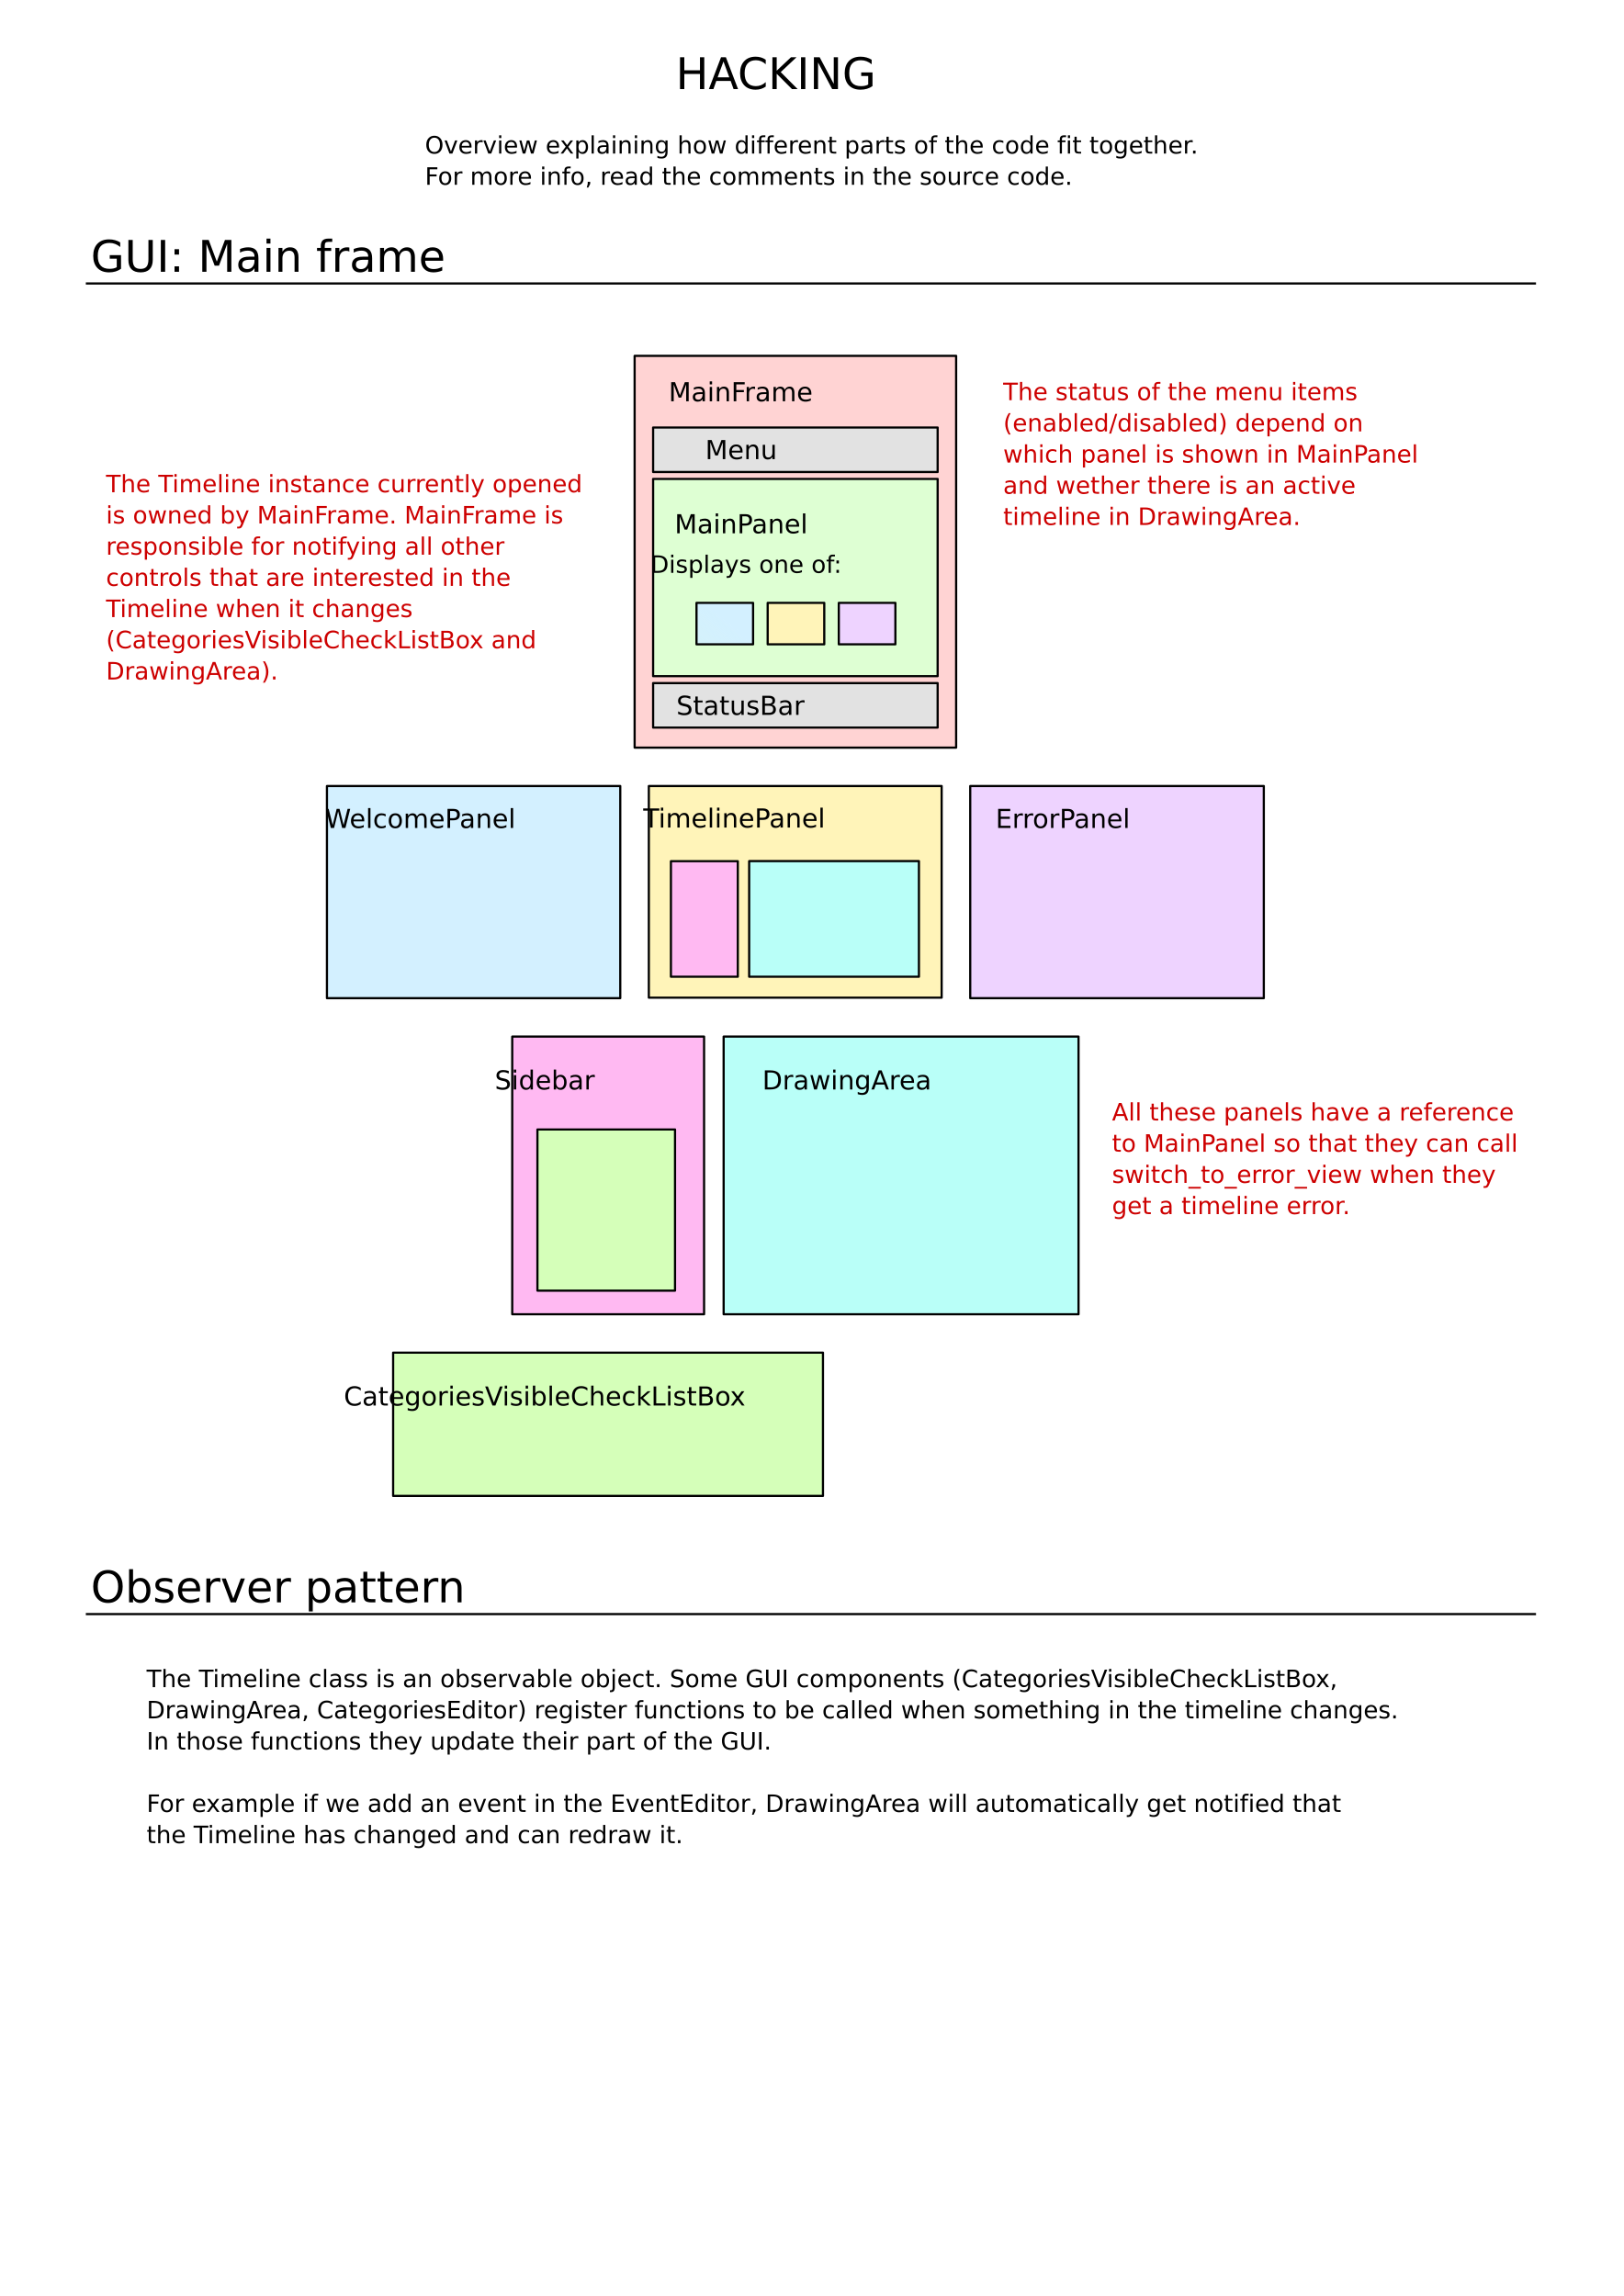
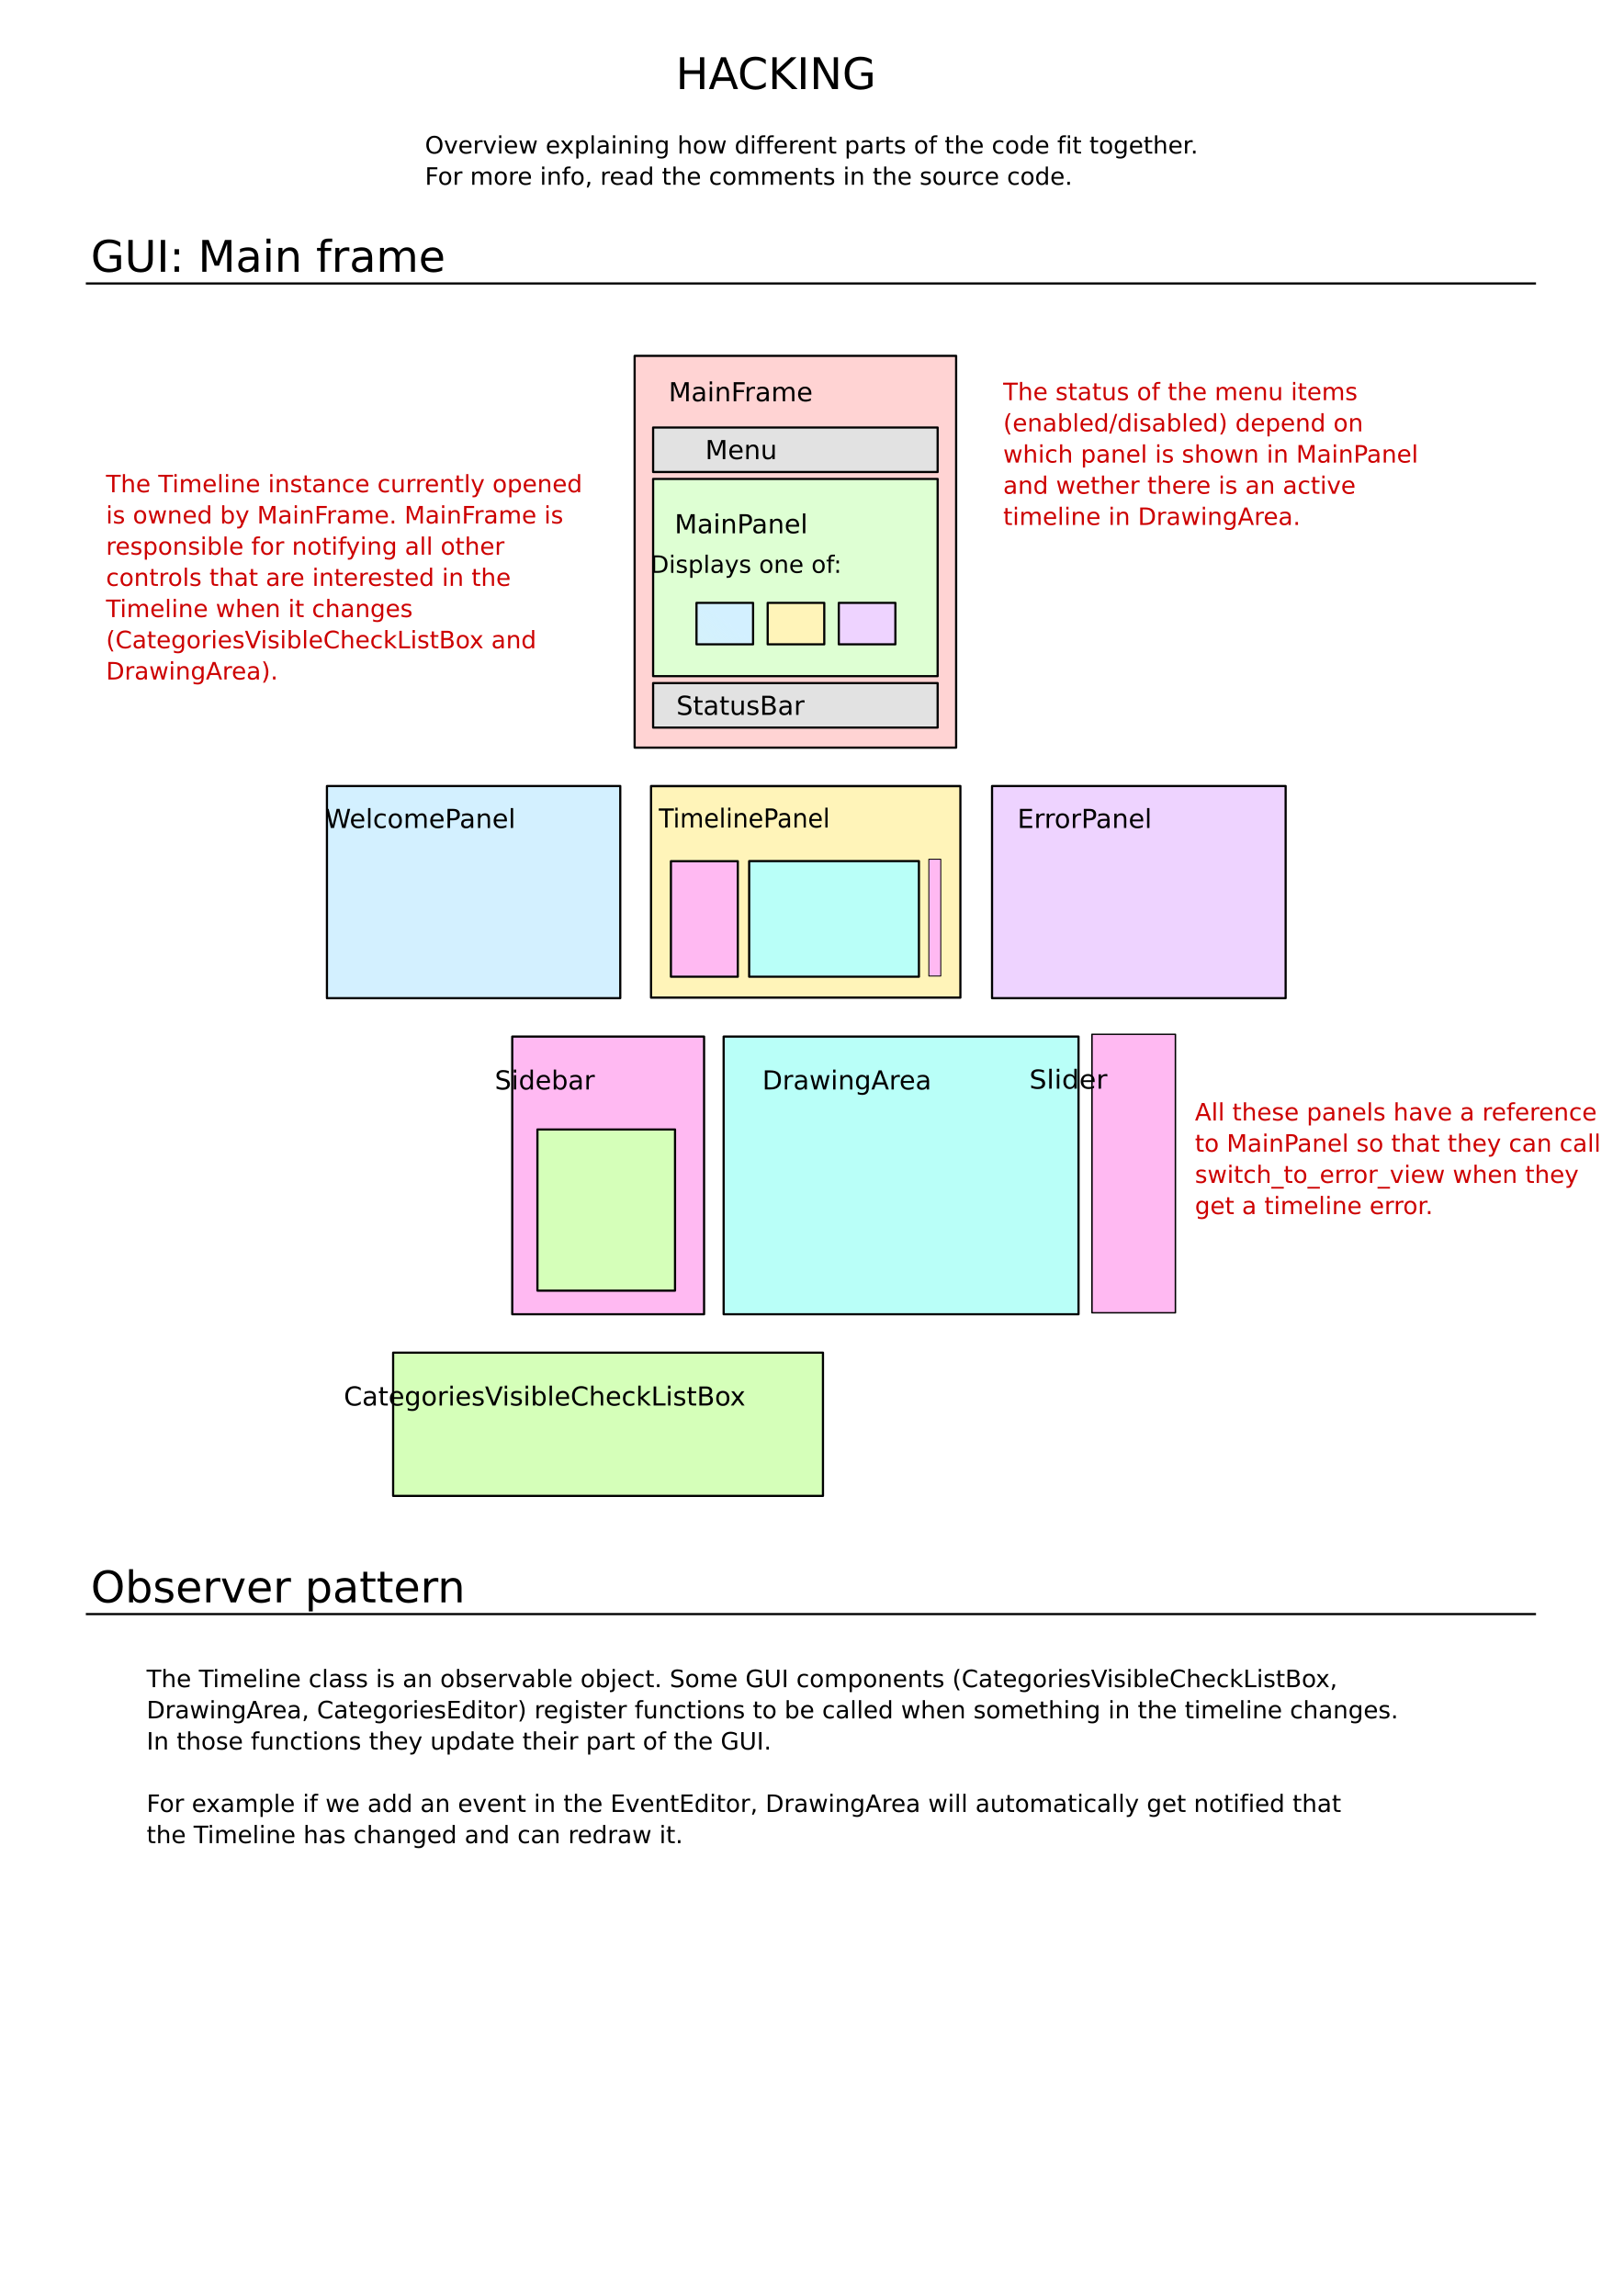
<svg xmlns="http://www.w3.org/2000/svg" xmlns:xlink="http://www.w3.org/1999/xlink" width="744.094" height="1052.362" id="svg2" version="1.0">
  <defs id="defs4">
    <linearGradient id="linearGradient3217">
      <stop style="stop-color:#d3f0ff;stop-opacity:1;" offset="0" id="stop3219" />
      <stop style="stop-color:#d3f0ff;stop-opacity:0;" offset="1" id="stop3221" />
    </linearGradient>
    <linearGradient xlink:href="#linearGradient3217" id="linearGradient3009" gradientUnits="userSpaceOnUse" gradientTransform="matrix(0.8852262,0,0,0.6966304,-14.27169,247.7808)" x1="305.066" y1="124.032" x2="139.401" y2="272.524" />
  </defs>
  <g id="layer1" transform="translate(-37.86187,-26.71324)">
    <text xml:space="preserve" style="font-size:20px;font-style:normal;font-variant:normal;font-weight:normal;font-stretch:normal;text-align:center;line-height:140%;writing-mode:lr-tb;text-anchor:middle;fill:#000000;fill-opacity:1;stroke:none;stroke-width:1px;stroke-linecap:butt;stroke-linejoin:miter;stroke-opacity:1;font-family:DejaVu Sans;-inkscape-font-specification:DejaVu Sans" x="409.325" y="67.537" id="text3326">
      <tspan id="tspan3328" x="409.325" y="67.537">HACKING</tspan>
    </text>
    <text xml:space="preserve" style="font-size:11px;font-style:normal;font-variant:normal;font-weight:normal;font-stretch:normal;text-align:start;line-height:130%;writing-mode:lr-tb;text-anchor:start;fill:#000000;fill-opacity:1;stroke:none;stroke-width:1px;stroke-linecap:butt;stroke-linejoin:miter;stroke-opacity:1;font-family:DejaVu Sans;-inkscape-font-specification:DejaVu Sans" x="232.597" y="97.101" id="text3330">
      <tspan x="232.597" y="97.101" id="tspan3334">Overview explaining how different parts of the code fit together.</tspan>
      <tspan x="232.597" y="111.401" id="tspan4070">For more info, read the comments in the source code.</tspan>
    </text>
    <g id="g3342" transform="translate(38.83629,-4.061e-2)">
      <text xml:space="preserve" style="font-size:20px;font-style:normal;font-variant:normal;font-weight:normal;font-stretch:normal;text-align:start;line-height:100%;writing-mode:lr-tb;text-anchor:start;fill:#000000;fill-opacity:1;stroke:none;stroke-width:1px;stroke-linecap:butt;stroke-linejoin:miter;stroke-opacity:1;font-family:DejaVu Sans;-inkscape-font-specification:DejaVu Sans" x="40.628" y="151.312" id="text3336">
        <tspan id="tspan3338" x="40.628" y="151.312">GUI: Main frame</tspan>
      </text>
      <path id="path3340" d="M 38.362,156.682 L 702.928,156.682" style="fill:none;fill-rule:evenodd;stroke:#000000;stroke-width:1px;stroke-linecap:butt;stroke-linejoin:miter;stroke-opacity:1" />
    </g>
    <text xml:space="preserve" style="font-size:11px;font-style:normal;font-variant:normal;font-weight:normal;font-stretch:normal;text-align:start;line-height:130%;writing-mode:lr-tb;text-anchor:start;fill:#000000;fill-opacity:1;stroke:none;stroke-width:1px;stroke-linecap:butt;stroke-linejoin:miter;stroke-opacity:1;font-family:DejaVu Sans;-inkscape-font-specification:DejaVu Sans" x="105.042" y="800.021" id="text3871">
      <tspan x="105.042" y="800.021" id="tspan3895">The Timeline class is an observable object. Some GUI components (CategoriesVisibleCheckListBox,</tspan>
      <tspan x="105.042" y="814.321" id="tspan3901">DrawingArea, CategoriesEditor) register functions to be called when something in the timeline changes.</tspan>
      <tspan x="105.042" y="828.621" id="tspan3903">In those functions they update their part of the GUI.</tspan>
      <tspan x="105.042" y="842.921" id="tspan4062" />
      <tspan x="105.042" y="857.221" id="tspan4064">For example if we add an event in the EventEditor, DrawingArea will automatically get notified that</tspan>
      <tspan x="105.042" y="871.521" id="tspan4066">the Timeline has changed and can redraw it.</tspan>
    </text>
    <g id="g3945" transform="translate(-7.119748,-62)">
      <g transform="translate(120.4702,-34)" id="g2950">
        <g id="g2531" transform="translate(-0.8159603,72.12531)">
          <g transform="translate(-174.2415,314.233)" id="g3183">
            <rect y="96.625" x="249.399" height="97.24" width="134.416" id="rect3185" style="opacity:1;fill:#d3f0ff;fill-opacity:1;fill-rule:nonzero;stroke:#000000;stroke-width:1;stroke-linecap:butt;stroke-linejoin:round;stroke-miterlimit:4;stroke-dasharray:none;stroke-dashoffset:0;stroke-opacity:1" />
            <text id="text3187" y="115.849" x="317.013" style="font-size:12px;font-style:normal;font-variant:normal;font-weight:normal;font-stretch:normal;text-align:center;line-height:140%;writing-mode:lr-tb;text-anchor:middle;fill:#000000;fill-opacity:1;stroke:none;stroke-width:1px;stroke-linecap:butt;stroke-linejoin:miter;stroke-opacity:1;font-family:DejaVu Sans;-inkscape-font-specification:DejaVu Sans" xml:space="preserve">
              <tspan y="115.849" x="317.013" id="tspan3189">WelcomePanel</tspan>
            </text>
          </g>
-           <g transform="translate(98.31759,314.233)" id="g3199">
-             <rect y="96.625" x="271.634" height="97.24" width="134.545" id="rect3201" style="opacity:1;fill:#eed3ff;fill-opacity:1;fill-rule:nonzero;stroke:#000000;stroke-width:1;stroke-linecap:butt;stroke-linejoin:round;stroke-miterlimit:4;stroke-dasharray:none;stroke-dashoffset:0;stroke-opacity:1" />
-             <text id="text3203" y="115.849" x="338.873" style="font-size:12px;font-style:normal;font-variant:normal;font-weight:normal;font-stretch:normal;text-align:center;line-height:140%;writing-mode:lr-tb;text-anchor:middle;fill:#000000;fill-opacity:1;stroke:none;stroke-width:1px;stroke-linecap:butt;stroke-linejoin:miter;stroke-opacity:1;font-family:DejaVu Sans;-inkscape-font-specification:DejaVu Sans" xml:space="preserve">
-               <tspan y="115.849" x="338.873" id="tspan3205">ErrorPanel</tspan>
+           <g transform="translate(116.3176,314.233)" id="g3199">
+             <rect y="96.625" x="263.634" height="97.24" width="134.545" id="rect3201" style="opacity:1;fill:#eed3ff;fill-opacity:1;fill-rule:nonzero;stroke:#000000;stroke-width:1;stroke-linecap:butt;stroke-linejoin:round;stroke-miterlimit:4;stroke-dasharray:none;stroke-dashoffset:0;stroke-opacity:1" />
+             <text id="text3203" y="115.849" x="330.873" style="font-size:12px;font-style:normal;font-variant:normal;font-weight:normal;font-stretch:normal;text-align:center;line-height:140%;writing-mode:lr-tb;text-anchor:middle;fill:#000000;fill-opacity:1;stroke:none;stroke-width:1px;stroke-linecap:butt;stroke-linejoin:miter;stroke-opacity:1;font-family:DejaVu Sans;-inkscape-font-specification:DejaVu Sans" xml:space="preserve">
+               <tspan y="115.849" x="330.873" id="tspan3205">ErrorPanel</tspan>
            </text>
          </g>
          <g transform="translate(-4.8268486e-5,0)" id="g2523">
-             <g transform="translate(-49.14353,329.2524)" id="g3191">
-               <rect y="81.606" x="271.809" height="97.004" width="134.194" id="rect3193" style="opacity:1;fill:#fff4b9;fill-opacity:1;fill-rule:nonzero;stroke:#000000;stroke-width:1;stroke-linecap:butt;stroke-linejoin:round;stroke-miterlimit:4;stroke-dasharray:none;stroke-dashoffset:0;stroke-opacity:1" />
-               <text id="text3195" y="100.63" x="339.555" style="font-size:12px;font-style:normal;font-variant:normal;font-weight:normal;font-stretch:normal;text-align:center;line-height:140%;writing-mode:lr-tb;text-anchor:middle;fill:#000000;fill-opacity:1;stroke:none;stroke-width:1px;stroke-linecap:butt;stroke-linejoin:miter;stroke-opacity:1;font-family:DejaVu Sans;-inkscape-font-specification:DejaVu Sans" xml:space="preserve">
-                 <tspan y="100.63" x="339.555" id="tspan3197">TimelinePanel</tspan>
+             <g transform="matrix(0.9401441,0,0,1,-31.89412,329.2524)" id="g3191">
+               <rect y="81.635" x="271.839" height="96.945" width="150.799" id="rect3193" style="opacity:1;fill:#fff4b9;fill-opacity:1;fill-rule:nonzero;stroke:#000000;stroke-width:1.06;stroke-linecap:butt;stroke-linejoin:round;stroke-miterlimit:4;stroke-dasharray:none;stroke-dashoffset:0;stroke-opacity:1" />
+               <text id="text3195" y="100.63" x="345.937" style="font-size:12px;font-style:normal;font-variant:normal;font-weight:normal;font-stretch:normal;text-align:center;line-height:140%;writing-mode:lr-tb;text-anchor:middle;fill:#000000;fill-opacity:1;stroke:none;stroke-width:1px;stroke-linecap:butt;stroke-linejoin:miter;stroke-opacity:1;font-family:DejaVu Sans;-inkscape-font-specification:DejaVu Sans" xml:space="preserve">
+                 <tspan y="100.63" x="345.937" id="tspan3197">TimelinePanel</tspan>
              </text>
            </g>
            <rect style="opacity:1;fill:#ffb9f2;fill-opacity:1;fill-rule:nonzero;stroke:#000000;stroke-width:1;stroke-linecap:butt;stroke-linejoin:round;stroke-miterlimit:4;stroke-dasharray:none;stroke-dashoffset:0;stroke-opacity:1" id="rect3262" width="30.653" height="52.954" x="232.79" y="445.312" />
            <rect y="445.273" x="268.647" height="52.994" width="77.796" id="rect3264" style="opacity:1;fill:#b9fff8;fill-opacity:1;fill-rule:nonzero;stroke:#000000;stroke-width:1;stroke-linecap:butt;stroke-linejoin:round;stroke-miterlimit:4;stroke-dasharray:none;stroke-dashoffset:0;stroke-opacity:1" />
+             <rect style="opacity:1;fill:#ffb9f2;fill-opacity:1;fill-rule:nonzero;stroke:#000000;stroke-width:0.425;stroke-linecap:butt;stroke-linejoin:round;stroke-miterlimit:4;stroke-dasharray:none;stroke-dashoffset:0;stroke-opacity:1" id="rect2653" width="5.474" height="53.529" x="350.986" y="444.416" />
          </g>
        </g>
        <g id="g2497" transform="translate(-169.952,-66.4112)">
          <g id="g2491">
            <g transform="translate(34.21032,727.4997)" id="g3270">
              <rect y="81.606" x="240.416" height="65.66" width="196.98" id="rect3272" style="opacity:1;fill:#d5ffb9;fill-opacity:1;fill-rule:nonzero;stroke:#000000;stroke-width:1;stroke-linecap:butt;stroke-linejoin:round;stroke-miterlimit:4;stroke-dasharray:none;stroke-dashoffset:0;stroke-opacity:1" />
              <text id="text3274" y="105.849" x="338.468" style="font-size:12px;font-style:normal;font-variant:normal;font-weight:normal;font-stretch:normal;text-align:center;line-height:140%;writing-mode:lr-tb;text-anchor:middle;fill:#000000;fill-opacity:1;stroke:none;stroke-width:1px;stroke-linecap:butt;stroke-linejoin:miter;stroke-opacity:1;font-family:DejaVu Sans;-inkscape-font-specification:DejaVu Sans" xml:space="preserve">
                <tspan y="105.849" x="338.468" id="tspan3276">CategoriesVisibleCheckListBox</tspan>
              </text>
            </g>
          </g>
        </g>
        <g id="g2580" transform="translate(-2.919929,72.12884)">
          <g id="g3254" transform="translate(1.46406,444.0849)">
            <rect style="opacity:1;fill:#b9fff8;fill-opacity:1;fill-rule:nonzero;stroke:#000000;stroke-width:1;stroke-linecap:butt;stroke-linejoin:round;stroke-miterlimit:4;stroke-dasharray:none;stroke-dashoffset:0;stroke-opacity:1" id="rect3256" width="162.635" height="127.279" x="257.589" y="81.606" />
            <text xml:space="preserve" style="font-size:12px;font-style:normal;font-variant:normal;font-weight:normal;font-stretch:normal;text-align:center;line-height:140%;writing-mode:lr-tb;text-anchor:middle;fill:#000000;fill-opacity:1;stroke:none;stroke-width:1px;stroke-linecap:butt;stroke-linejoin:miter;stroke-opacity:1;font-family:DejaVu Sans;-inkscape-font-specification:DejaVu Sans" x="338.86" y="105.849" id="text3258">
              <tspan id="tspan3260" x="338.86" y="105.849">DrawingArea</tspan>
            </text>
          </g>
          <g id="g2573">
            <g id="g3246" transform="translate(-132.773,444.0849)">
              <rect style="opacity:1;fill:#ffb9f2;fill-opacity:1;fill-rule:nonzero;stroke:#000000;stroke-width:1;stroke-linecap:butt;stroke-linejoin:round;stroke-miterlimit:4;stroke-dasharray:none;stroke-dashoffset:0;stroke-opacity:1" id="rect3248" width="87.918" height="127.279" x="294.947" y="81.606" />
              <text xml:space="preserve" style="font-size:12px;font-style:normal;font-variant:normal;font-weight:normal;font-stretch:normal;text-align:center;line-height:140%;writing-mode:lr-tb;text-anchor:middle;fill:#000000;fill-opacity:1;stroke:none;stroke-width:1px;stroke-linecap:butt;stroke-linejoin:miter;stroke-opacity:1;font-family:DejaVu Sans;-inkscape-font-specification:DejaVu Sans" x="338.468" y="105.849" id="text3250">
                <tspan id="tspan3252" x="338.468" y="105.849">Sidebar</tspan>
              </text>
            </g>
            <rect y="568.272" x="173.718" height="73.872" width="63.058" id="rect3278" style="opacity:1;fill:#d5ffb9;fill-opacity:1;fill-rule:nonzero;stroke:#000000;stroke-width:1;stroke-linecap:butt;stroke-linejoin:round;stroke-miterlimit:4;stroke-dasharray:none;stroke-dashoffset:0;stroke-opacity:1" />
+           </g>
+           <g id="g2635" transform="matrix(1.045433,0,0,1,258.4875,-0.8584385)">
+             <g id="g2637" transform="translate(-132.773,444.0849)">
+               <rect style="opacity:1;fill:#ffb9f2;fill-opacity:1;fill-rule:nonzero;stroke:#000000;stroke-width:0.646;stroke-linecap:butt;stroke-linejoin:round;stroke-miterlimit:4;stroke-dasharray:none;stroke-dashoffset:0;stroke-opacity:1" id="rect2639" width="36.58" height="127.641" x="294.774" y="81.425" />
+               <text xml:space="preserve" style="font-size:12px;font-style:normal;font-variant:normal;font-weight:normal;font-stretch:normal;text-align:center;line-height:140%;writing-mode:lr-tb;text-anchor:middle;fill:#000000;fill-opacity:1;stroke:none;stroke-width:1px;stroke-linecap:butt;stroke-linejoin:miter;stroke-opacity:1;font-family:DejaVu Sans;-inkscape-font-specification:DejaVu Sans" x="313.019" y="106.354" id="text2641">
+                 <tspan id="tspan2643" x="313.019" y="106.354">Slider</tspan>
+               </text>
+               <text xml:space="preserve" style="font-size:40px;font-style:normal;font-weight:normal;fill:#000000;fill-opacity:1;stroke:none;stroke-width:1px;stroke-linecap:butt;stroke-linejoin:miter;stroke-opacity:1;font-family:Bitstream Vera Sans" x="552.953" y="461.031" id="text2647" transform="translate(-205.6285,-392.642)">
+                 <tspan id="tspan2649" x="552.953" y="461.031" />
+                 <tspan id="tspan2651" x="552.953" y="511.031" />
+               </text>
+             </g>
          </g>
        </g>
        <g id="g2548" transform="translate(3.560836,73.99998)">
          <g transform="translate(-37.2937,138.7839)" id="g3178">
            <rect style="opacity:1;fill:#ffd3d3;fill-opacity:1;fill-rule:nonzero;stroke:#000000;stroke-width:1;stroke-linecap:butt;stroke-linejoin:round;stroke-miterlimit:4;stroke-dasharray:none;stroke-dashoffset:0;stroke-opacity:1" id="rect2383" width="147.339" height="179.574" x="249.074" y="73.029" />
            <text xml:space="preserve" style="font-size:12px;font-style:normal;font-variant:normal;font-weight:normal;font-stretch:normal;text-align:center;line-height:100%;writing-mode:lr-tb;text-anchor:middle;fill:#000000;fill-opacity:1;stroke:none;stroke-width:1px;stroke-linecap:butt;stroke-linejoin:miter;stroke-opacity:1;font-family:DejaVu Sans;-inkscape-font-specification:DejaVu Sans" x="322.474" y="93.849" id="text3155">
              <tspan id="tspan3157" x="322.474" y="93.849">MainFrame</tspan>
            </text>
          </g>
          <g transform="translate(-72.40717,193.9239)" id="g3314">
            <rect style="opacity:1;fill:#e2e2e2;fill-opacity:1;fill-rule:nonzero;stroke:#000000;stroke-width:1;stroke-linecap:butt;stroke-linejoin:round;stroke-miterlimit:4;stroke-dasharray:none;stroke-dashoffset:0;stroke-opacity:1" id="rect3302" width="130.39" height="20.394" x="292.662" y="167.88" />
            <text id="text3310" y="182.445" x="357.468" style="font-size:12px;font-style:normal;font-variant:normal;font-weight:normal;font-stretch:normal;text-align:center;line-height:100%;writing-mode:lr-tb;text-anchor:middle;fill:#000000;fill-opacity:1;stroke:none;stroke-width:1px;stroke-linecap:butt;stroke-linejoin:miter;stroke-opacity:1;font-family:DejaVu Sans;-inkscape-font-specification:DejaVu Sans" xml:space="preserve">
              <tspan y="182.445" x="357.468" id="tspan3312">StatusBar</tspan>
            </text>
          </g>
          <g transform="translate(-2.83684,20.6148)" id="g3169">
            <rect y="247.617" x="223.092" height="90.394" width="130.39" id="rect3163" style="opacity:1;fill:#deffd3;fill-opacity:1;fill-rule:nonzero;stroke:#000000;stroke-width:1;stroke-linecap:butt;stroke-linejoin:round;stroke-miterlimit:4;stroke-dasharray:none;stroke-dashoffset:0;stroke-opacity:1" />
            <text id="text3159" y="290.667" x="288.419" style="font-size:11px;font-style:normal;font-variant:normal;font-weight:normal;font-stretch:normal;text-align:center;line-height:100%;writing-mode:lr-tb;text-anchor:middle;fill:#000000;fill-opacity:1;stroke:none;stroke-width:1px;stroke-linecap:butt;stroke-linejoin:miter;stroke-opacity:1;font-family:DejaVu Sans;-inkscape-font-specification:DejaVu Sans" xml:space="preserve">
              <tspan y="290.667" x="288.419" id="tspan3161">Displays one of:</tspan>
            </text>
            <text id="text3165" y="272.524" x="288.254" style="font-size:12px;font-style:normal;font-variant:normal;font-weight:normal;font-stretch:normal;text-align:center;line-height:100%;writing-mode:lr-tb;text-anchor:middle;fill:#000000;fill-opacity:1;stroke:none;stroke-width:1px;stroke-linecap:butt;stroke-linejoin:miter;stroke-opacity:1;font-family:DejaVu Sans;-inkscape-font-specification:DejaVu Sans" xml:space="preserve">
              <tspan y="272.524" x="288.254" id="tspan3167">MainPanel</tspan>
            </text>
          </g>
          <rect y="325.037" x="305.344" height="19" width="25.932" id="rect3215" style="opacity:1;fill:#eed3ff;fill-opacity:1;fill-rule:nonzero;stroke:#000000;stroke-width:1;stroke-linecap:butt;stroke-linejoin:round;stroke-miterlimit:4;stroke-dasharray:none;stroke-dashoffset:0;stroke-opacity:1" />
          <rect y="325.037" x="240.132" height="19" width="25.932" id="rect3211" style="opacity:1;fill:url(#linearGradient3009);fill-opacity:1;fill-rule:nonzero;stroke:#000000;stroke-width:1;stroke-linecap:butt;stroke-linejoin:round;stroke-miterlimit:4;stroke-dasharray:none;stroke-dashoffset:0;stroke-opacity:1" />
          <rect style="opacity:1;fill:#fff4b9;fill-opacity:1;fill-rule:nonzero;stroke:#000000;stroke-width:1;stroke-linecap:butt;stroke-linejoin:round;stroke-miterlimit:4;stroke-dasharray:none;stroke-dashoffset:0;stroke-opacity:1" id="rect3213" width="25.932" height="19" x="272.756" y="325.037" />
          <g transform="translate(-70.97861,193.9239)" id="g3319">
            <rect y="50.737" x="291.234" height="20.394" width="130.39" id="rect3304" style="opacity:1;fill:#e2e2e2;fill-opacity:1;fill-rule:nonzero;stroke:#000000;stroke-width:1;stroke-linecap:butt;stroke-linejoin:round;stroke-miterlimit:4;stroke-dasharray:none;stroke-dashoffset:0;stroke-opacity:1" />
            <text id="text3306" y="65.223" x="356.39" style="font-size:12px;font-style:normal;font-variant:normal;font-weight:normal;font-stretch:normal;text-align:center;line-height:100%;writing-mode:lr-tb;text-anchor:middle;fill:#000000;fill-opacity:1;stroke:none;stroke-width:1px;stroke-linecap:butt;stroke-linejoin:miter;stroke-opacity:1;font-family:DejaVu Sans;-inkscape-font-specification:DejaVu Sans" xml:space="preserve">
              <tspan y="65.223" x="356.39" id="tspan3308">Menu</tspan>
            </text>
          </g>
        </g>
      </g>
      <text id="text3859" y="272.132" x="504.703" style="font-size:11px;font-style:normal;font-variant:normal;font-weight:normal;font-stretch:normal;text-align:start;line-height:130%;writing-mode:lr-tb;text-anchor:start;fill:#cd0000;fill-opacity:1;stroke:none;stroke-width:1px;stroke-linecap:butt;stroke-linejoin:miter;stroke-opacity:1;font-family:DejaVu Sans;-inkscape-font-specification:DejaVu Sans" xml:space="preserve">
        <tspan y="272.132" x="504.703" id="tspan3863">The status of the menu items</tspan>
        <tspan id="tspan3883" y="286.432" x="504.703">(enabled/disabled) depend on</tspan>
        <tspan id="tspan3917" y="300.732" x="504.703">which panel is shown in MainPanel</tspan>
        <tspan id="tspan3885" y="315.032" x="504.703">and wether there is an active</tspan>
        <tspan id="tspan3923" y="329.332" x="504.703">timeline in DrawingArea.</tspan>
      </text>
      <text xml:space="preserve" style="font-size:11px;font-style:normal;font-variant:normal;font-weight:normal;font-stretch:normal;text-align:start;line-height:130%;writing-mode:lr-tb;text-anchor:start;fill:#cd0000;fill-opacity:1;stroke:none;stroke-width:1px;stroke-linecap:butt;stroke-linejoin:miter;stroke-opacity:1;font-family:DejaVu Sans;-inkscape-font-specification:DejaVu Sans" x="93.568" y="314.352" id="text3865">
        <tspan y="314.352" x="93.568" id="tspan3869">The Timeline instance currently opened</tspan>
        <tspan id="tspan3887" y="328.652" x="93.568">is owned by MainFrame. MainFrame is</tspan>
        <tspan id="tspan3929" y="342.952" x="93.568">responsible for notifying all other</tspan>
        <tspan id="tspan3889" y="357.252" x="93.568">controls that are interested in the</tspan>
        <tspan id="tspan3935" y="371.552" x="93.568">Timeline when it changes</tspan>
        <tspan id="tspan3891" y="385.852" x="93.568">(CategoriesVisibleCheckListBox and</tspan>
        <tspan id="tspan3937" y="400.152" x="93.568">DrawingArea).</tspan>
      </text>
-       <text xml:space="preserve" style="font-size:11px;font-style:normal;font-variant:normal;font-weight:normal;font-stretch:normal;text-align:start;line-height:130%;writing-mode:lr-tb;text-anchor:start;fill:#cd0000;fill-opacity:1;stroke:none;stroke-width:1px;stroke-linecap:butt;stroke-linejoin:miter;stroke-opacity:1;font-family:DejaVu Sans;-inkscape-font-specification:DejaVu Sans" x="554.573" y="602.294" id="text3875">
-         <tspan y="602.294" x="554.573" id="tspan3881">All these panels have a reference</tspan>
-         <tspan id="tspan3905" y="616.594" x="554.573">to MainPanel so that they can call</tspan>
-         <tspan id="tspan3943" y="630.894" x="554.573">switch_to_error_view when they</tspan>
-         <tspan id="tspan3907" y="645.194" x="554.573">get a timeline error.</tspan>
+       <text xml:space="preserve" style="font-size:11px;font-style:normal;font-variant:normal;font-weight:normal;font-stretch:normal;text-align:start;line-height:130%;writing-mode:lr-tb;text-anchor:start;fill:#cd0000;fill-opacity:1;stroke:none;stroke-width:1px;stroke-linecap:butt;stroke-linejoin:miter;stroke-opacity:1;font-family:DejaVu Sans;-inkscape-font-specification:DejaVu Sans" x="592.573" y="602.294" id="text3875">
+         <tspan y="602.294" x="592.573" id="tspan3881">All these panels have a reference</tspan>
+         <tspan id="tspan3905" y="616.594" x="592.573">to MainPanel so that they can call</tspan>
+         <tspan id="tspan3943" y="630.894" x="592.573">switch_to_error_view when they</tspan>
+         <tspan id="tspan3907" y="645.194" x="592.573">get a timeline error.</tspan>
      </text>
    </g>
    <g transform="translate(38.83629,609.843)" id="g4038">
      <text id="text4040" y="151.312" x="40.628" style="font-size:20px;font-style:normal;font-variant:normal;font-weight:normal;font-stretch:normal;text-align:start;line-height:100%;writing-mode:lr-tb;text-anchor:start;fill:#000000;fill-opacity:1;stroke:none;stroke-width:1px;stroke-linecap:butt;stroke-linejoin:miter;stroke-opacity:1;font-family:DejaVu Sans;-inkscape-font-specification:DejaVu Sans" xml:space="preserve">
        <tspan y="151.312" x="40.628" id="tspan4042">Observer pattern</tspan>
      </text>
      <path style="fill:none;fill-rule:evenodd;stroke:#000000;stroke-width:1px;stroke-linecap:butt;stroke-linejoin:miter;stroke-opacity:1" d="M 38.362,156.682 L 702.928,156.682" id="path4044" />
    </g>
  </g>
</svg>
